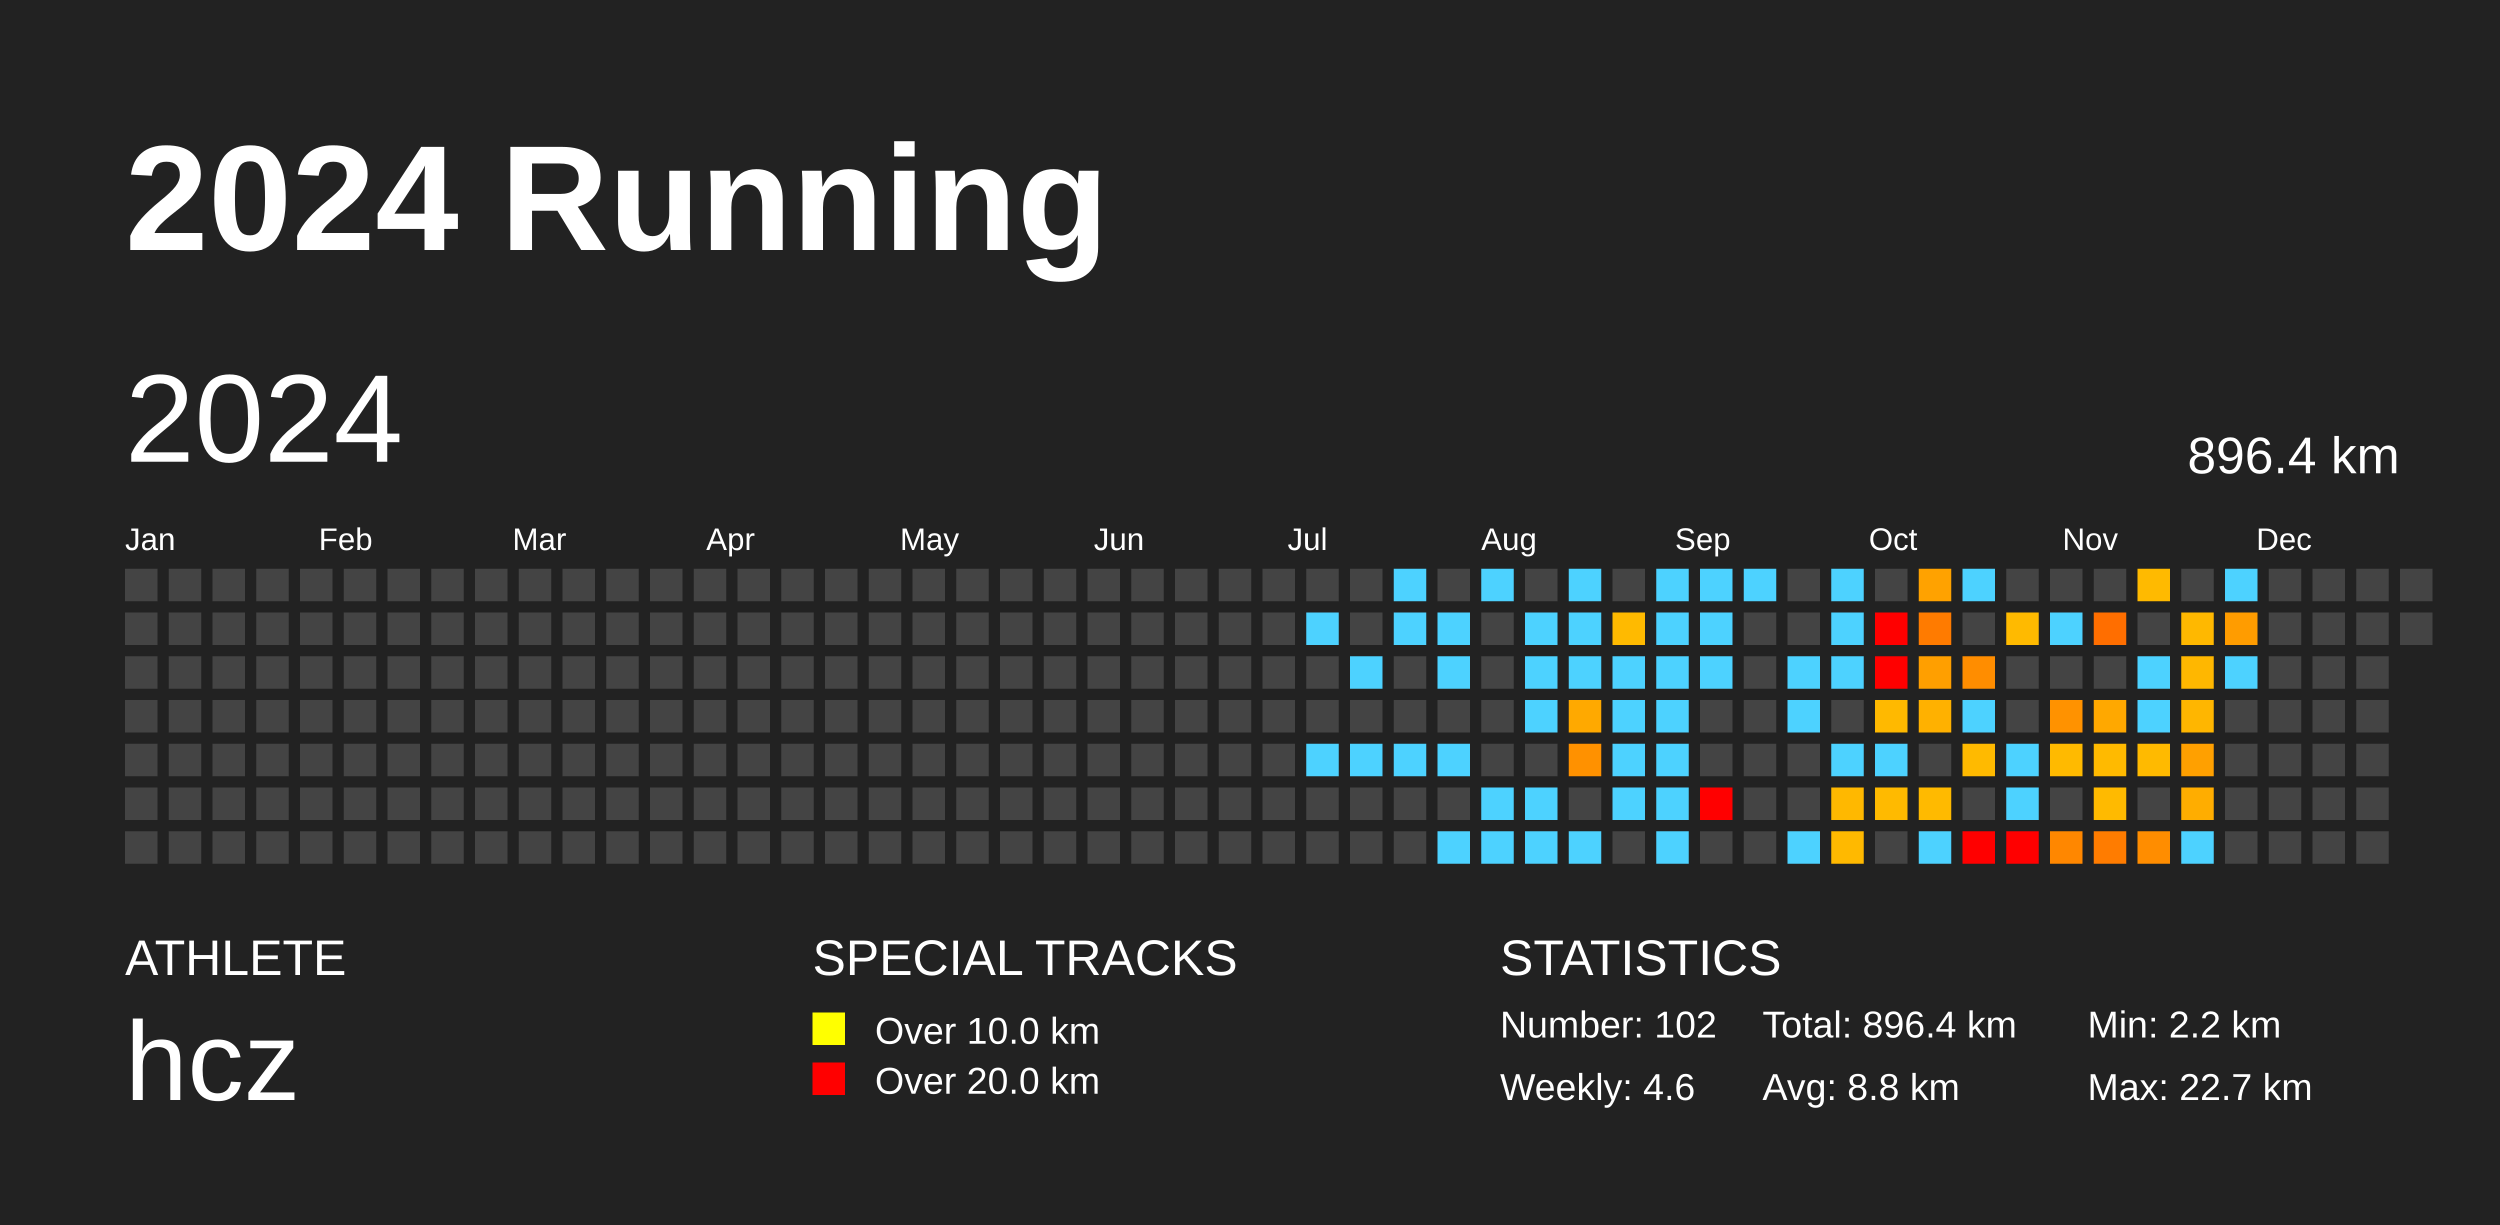
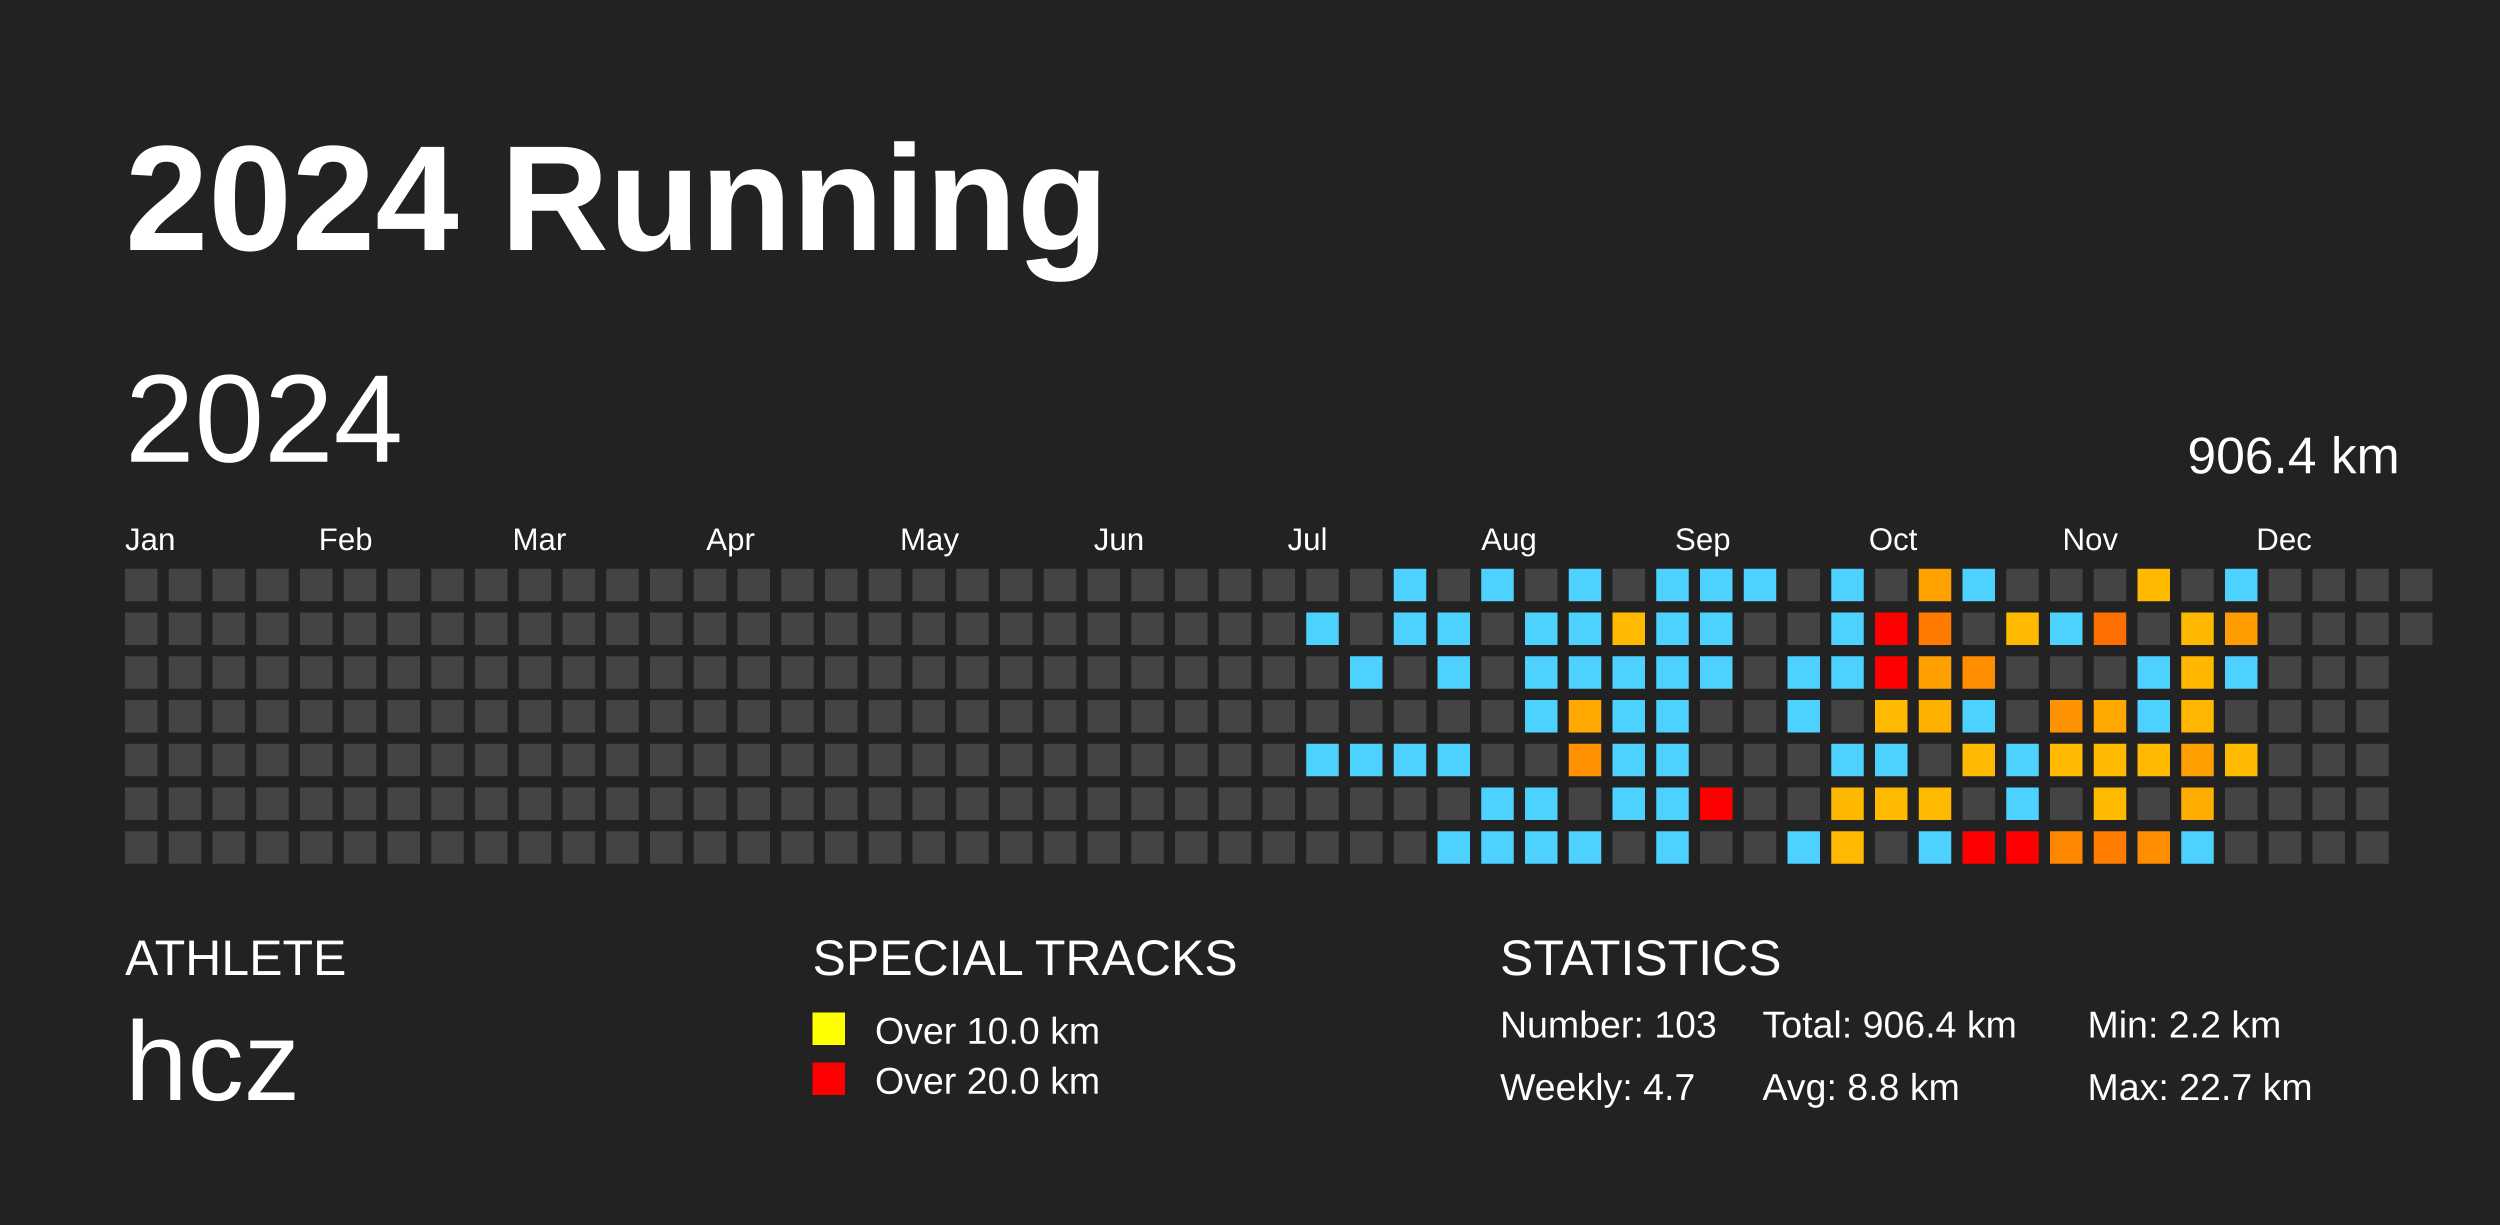
<svg xmlns="http://www.w3.org/2000/svg" baseProfile="full" height="98mm" version="1.1" viewBox="0,0,200,98" width="200mm">
  <defs />
  <rect fill="#222222" height="98" width="200" x="0" y="0" />
  <text fill="#FFFFFF" style="font-size:12px; font-family:Arial; font-weight:bold;" x="10" y="20">2024 Running</text>
  <text fill="#FFFFFF" style="font-size:4px; font-family:Arial" x="10" y="78">ATHLETE</text>
  <text fill="#FFFFFF" style="font-size:9px; font-family:Arial" x="10" y="88">hcz</text>
  <text fill="#FFFFFF" style="font-size:4px; font-family:Arial" x="65" y="78">SPECIAL TRACKS</text>
  <rect fill="yellow" height="2.6" width="2.6" x="65" y="81" />
  <text fill="#FFFFFF" style="font-size:3px; font-family:Arial" x="70" y="83.5">Over 10.0 km</text>
  <rect fill="red" height="2.6" width="2.6" x="65" y="85" />
  <text fill="#FFFFFF" style="font-size:3px; font-family:Arial" x="70" y="87.5">Over 20.0 km</text>
  <text fill="#FFFFFF" style="font-size:4px; font-family:Arial" x="120" y="78">STATISTICS</text>
-   <text fill="#FFFFFF" style="font-size:3px; font-family:Arial" x="120" y="83">Number: 102</text>
-   <text fill="#FFFFFF" style="font-size:3px; font-family:Arial" x="120" y="88">Weekly: 4.6</text>
-   <text fill="#FFFFFF" style="font-size:3px; font-family:Arial" x="141" y="83">Total: 896.4 km</text>
+   <text fill="#FFFFFF" style="font-size:3px; font-family:Arial" x="120" y="83">Number: 103</text>
+   <text fill="#FFFFFF" style="font-size:3px; font-family:Arial" x="120" y="88">Weekly: 4.7</text>
+   <text fill="#FFFFFF" style="font-size:3px; font-family:Arial" x="141" y="83">Total: 906.4 km</text>
  <text fill="#FFFFFF" style="font-size:3px; font-family:Arial" x="141" y="88">Avg: 8.8 km</text>
  <text fill="#FFFFFF" style="font-size:3px; font-family:Arial" x="167" y="83">Min: 2.2 km</text>
  <text fill="#FFFFFF" style="font-size:3px; font-family:Arial" x="167" y="88">Max: 22.7 km</text>
  <text dominant-baseline="hanging" fill="#FFFFFF" style="font-size:10.0px; font-family:Arial;" x="10" y="30">2024</text>
-   <text dominant-baseline="hanging" fill="#FFFFFF" style="font-size:4.125px; font-family:Arial;" x="175" y="35">896.4 km</text>
+   <text dominant-baseline="hanging" fill="#FFFFFF" style="font-size:4.125px; font-family:Arial;" x="175" y="35">906.4 km</text>
  <text fill="#FFFFFF" style="font-size:2.5px; font-family:Arial" x="10.0" y="44">Jan</text>
  <text fill="#FFFFFF" style="font-size:2.5px; font-family:Arial" x="25.5" y="44">Feb</text>
  <text fill="#FFFFFF" style="font-size:2.5px; font-family:Arial" x="41.0" y="44">Mar</text>
  <text fill="#FFFFFF" style="font-size:2.5px; font-family:Arial" x="56.5" y="44">Apr</text>
  <text fill="#FFFFFF" style="font-size:2.5px; font-family:Arial" x="72.0" y="44">May</text>
  <text fill="#FFFFFF" style="font-size:2.5px; font-family:Arial" x="87.5" y="44">Jun</text>
  <text fill="#FFFFFF" style="font-size:2.5px; font-family:Arial" x="103.0" y="44">Jul</text>
  <text fill="#FFFFFF" style="font-size:2.5px; font-family:Arial" x="118.5" y="44">Aug</text>
  <text fill="#FFFFFF" style="font-size:2.5px; font-family:Arial" x="134.0" y="44">Sep</text>
  <text fill="#FFFFFF" style="font-size:2.5px; font-family:Arial" x="149.5" y="44">Oct</text>
  <text fill="#FFFFFF" style="font-size:2.5px; font-family:Arial" x="165.0" y="44">Nov</text>
  <text fill="#FFFFFF" style="font-size:2.5px; font-family:Arial" x="180.5" y="44">Dec</text>
  <rect fill="#444444" height="2.6" width="2.6" x="10.0" y="45.5" />
  <rect fill="#444444" height="2.6" width="2.6" x="10.0" y="49.0" />
  <rect fill="#444444" height="2.6" width="2.6" x="10.0" y="52.5" />
  <rect fill="#444444" height="2.6" width="2.6" x="10.0" y="56.0" />
  <rect fill="#444444" height="2.6" width="2.6" x="10.0" y="59.5" />
  <rect fill="#444444" height="2.6" width="2.6" x="10.0" y="63.0" />
  <rect fill="#444444" height="2.6" width="2.6" x="10.0" y="66.5" />
  <rect fill="#444444" height="2.6" width="2.6" x="13.5" y="45.5" />
  <rect fill="#444444" height="2.6" width="2.6" x="13.5" y="49.0" />
  <rect fill="#444444" height="2.6" width="2.6" x="13.5" y="52.5" />
  <rect fill="#444444" height="2.6" width="2.6" x="13.5" y="56.0" />
  <rect fill="#444444" height="2.6" width="2.6" x="13.5" y="59.5" />
  <rect fill="#444444" height="2.6" width="2.6" x="13.5" y="63.0" />
  <rect fill="#444444" height="2.6" width="2.6" x="13.5" y="66.5" />
  <rect fill="#444444" height="2.6" width="2.6" x="17.0" y="45.5" />
  <rect fill="#444444" height="2.6" width="2.6" x="17.0" y="49.0" />
  <rect fill="#444444" height="2.6" width="2.6" x="17.0" y="52.5" />
  <rect fill="#444444" height="2.6" width="2.6" x="17.0" y="56.0" />
  <rect fill="#444444" height="2.6" width="2.6" x="17.0" y="59.5" />
  <rect fill="#444444" height="2.6" width="2.6" x="17.0" y="63.0" />
  <rect fill="#444444" height="2.6" width="2.6" x="17.0" y="66.5" />
  <rect fill="#444444" height="2.6" width="2.6" x="20.5" y="45.5" />
  <rect fill="#444444" height="2.6" width="2.6" x="20.5" y="49.0" />
  <rect fill="#444444" height="2.6" width="2.6" x="20.5" y="52.5" />
  <rect fill="#444444" height="2.6" width="2.6" x="20.5" y="56.0" />
  <rect fill="#444444" height="2.6" width="2.6" x="20.5" y="59.5" />
  <rect fill="#444444" height="2.6" width="2.6" x="20.5" y="63.0" />
  <rect fill="#444444" height="2.6" width="2.6" x="20.5" y="66.5" />
  <rect fill="#444444" height="2.6" width="2.6" x="24.0" y="45.5" />
  <rect fill="#444444" height="2.6" width="2.6" x="24.0" y="49.0" />
  <rect fill="#444444" height="2.6" width="2.6" x="24.0" y="52.5" />
  <rect fill="#444444" height="2.6" width="2.6" x="24.0" y="56.0" />
  <rect fill="#444444" height="2.6" width="2.6" x="24.0" y="59.5" />
  <rect fill="#444444" height="2.6" width="2.6" x="24.0" y="63.0" />
  <rect fill="#444444" height="2.6" width="2.6" x="24.0" y="66.5" />
  <rect fill="#444444" height="2.6" width="2.6" x="27.5" y="45.5" />
  <rect fill="#444444" height="2.6" width="2.6" x="27.5" y="49.0" />
  <rect fill="#444444" height="2.6" width="2.6" x="27.5" y="52.5" />
  <rect fill="#444444" height="2.6" width="2.6" x="27.5" y="56.0" />
  <rect fill="#444444" height="2.6" width="2.6" x="27.5" y="59.5" />
  <rect fill="#444444" height="2.6" width="2.6" x="27.5" y="63.0" />
  <rect fill="#444444" height="2.6" width="2.6" x="27.5" y="66.5" />
  <rect fill="#444444" height="2.6" width="2.6" x="31.0" y="45.5" />
  <rect fill="#444444" height="2.6" width="2.6" x="31.0" y="49.0" />
  <rect fill="#444444" height="2.6" width="2.6" x="31.0" y="52.5" />
  <rect fill="#444444" height="2.6" width="2.6" x="31.0" y="56.0" />
  <rect fill="#444444" height="2.6" width="2.6" x="31.0" y="59.5" />
  <rect fill="#444444" height="2.6" width="2.6" x="31.0" y="63.0" />
  <rect fill="#444444" height="2.6" width="2.6" x="31.0" y="66.5" />
  <rect fill="#444444" height="2.6" width="2.6" x="34.5" y="45.5" />
  <rect fill="#444444" height="2.6" width="2.6" x="34.5" y="49.0" />
  <rect fill="#444444" height="2.6" width="2.6" x="34.5" y="52.5" />
  <rect fill="#444444" height="2.6" width="2.6" x="34.5" y="56.0" />
  <rect fill="#444444" height="2.6" width="2.6" x="34.5" y="59.5" />
  <rect fill="#444444" height="2.6" width="2.6" x="34.5" y="63.0" />
  <rect fill="#444444" height="2.6" width="2.6" x="34.5" y="66.5" />
  <rect fill="#444444" height="2.6" width="2.6" x="38.0" y="45.5" />
  <rect fill="#444444" height="2.6" width="2.6" x="38.0" y="49.0" />
  <rect fill="#444444" height="2.6" width="2.6" x="38.0" y="52.5" />
  <rect fill="#444444" height="2.6" width="2.6" x="38.0" y="56.0" />
  <rect fill="#444444" height="2.6" width="2.6" x="38.0" y="59.5" />
  <rect fill="#444444" height="2.6" width="2.6" x="38.0" y="63.0" />
  <rect fill="#444444" height="2.6" width="2.6" x="38.0" y="66.5" />
  <rect fill="#444444" height="2.6" width="2.6" x="41.5" y="45.5" />
  <rect fill="#444444" height="2.6" width="2.6" x="41.5" y="49.0" />
  <rect fill="#444444" height="2.6" width="2.6" x="41.5" y="52.5" />
  <rect fill="#444444" height="2.6" width="2.6" x="41.5" y="56.0" />
  <rect fill="#444444" height="2.6" width="2.6" x="41.5" y="59.5" />
  <rect fill="#444444" height="2.6" width="2.6" x="41.5" y="63.0" />
  <rect fill="#444444" height="2.6" width="2.6" x="41.5" y="66.5" />
  <rect fill="#444444" height="2.6" width="2.6" x="45.0" y="45.5" />
  <rect fill="#444444" height="2.6" width="2.6" x="45.0" y="49.0" />
  <rect fill="#444444" height="2.6" width="2.6" x="45.0" y="52.5" />
  <rect fill="#444444" height="2.6" width="2.6" x="45.0" y="56.0" />
  <rect fill="#444444" height="2.6" width="2.6" x="45.0" y="59.5" />
  <rect fill="#444444" height="2.6" width="2.6" x="45.0" y="63.0" />
  <rect fill="#444444" height="2.6" width="2.6" x="45.0" y="66.5" />
  <rect fill="#444444" height="2.6" width="2.6" x="48.5" y="45.5" />
  <rect fill="#444444" height="2.6" width="2.6" x="48.5" y="49.0" />
  <rect fill="#444444" height="2.6" width="2.6" x="48.5" y="52.5" />
  <rect fill="#444444" height="2.6" width="2.6" x="48.5" y="56.0" />
  <rect fill="#444444" height="2.6" width="2.6" x="48.5" y="59.5" />
  <rect fill="#444444" height="2.6" width="2.6" x="48.5" y="63.0" />
  <rect fill="#444444" height="2.6" width="2.6" x="48.5" y="66.5" />
  <rect fill="#444444" height="2.6" width="2.6" x="52.0" y="45.5" />
  <rect fill="#444444" height="2.6" width="2.6" x="52.0" y="49.0" />
  <rect fill="#444444" height="2.6" width="2.6" x="52.0" y="52.5" />
  <rect fill="#444444" height="2.6" width="2.6" x="52.0" y="56.0" />
  <rect fill="#444444" height="2.6" width="2.6" x="52.0" y="59.5" />
  <rect fill="#444444" height="2.6" width="2.6" x="52.0" y="63.0" />
  <rect fill="#444444" height="2.6" width="2.6" x="52.0" y="66.5" />
  <rect fill="#444444" height="2.6" width="2.6" x="55.5" y="45.5" />
  <rect fill="#444444" height="2.6" width="2.6" x="55.5" y="49.0" />
  <rect fill="#444444" height="2.6" width="2.6" x="55.5" y="52.5" />
  <rect fill="#444444" height="2.6" width="2.6" x="55.5" y="56.0" />
  <rect fill="#444444" height="2.6" width="2.6" x="55.5" y="59.5" />
  <rect fill="#444444" height="2.6" width="2.6" x="55.5" y="63.0" />
  <rect fill="#444444" height="2.6" width="2.6" x="55.5" y="66.5" />
  <rect fill="#444444" height="2.6" width="2.6" x="59.0" y="45.5" />
  <rect fill="#444444" height="2.6" width="2.6" x="59.0" y="49.0" />
  <rect fill="#444444" height="2.6" width="2.6" x="59.0" y="52.5" />
  <rect fill="#444444" height="2.6" width="2.6" x="59.0" y="56.0" />
  <rect fill="#444444" height="2.6" width="2.6" x="59.0" y="59.5" />
  <rect fill="#444444" height="2.6" width="2.6" x="59.0" y="63.0" />
  <rect fill="#444444" height="2.6" width="2.6" x="59.0" y="66.5" />
  <rect fill="#444444" height="2.6" width="2.6" x="62.5" y="45.5" />
  <rect fill="#444444" height="2.6" width="2.6" x="62.5" y="49.0" />
  <rect fill="#444444" height="2.6" width="2.6" x="62.5" y="52.5" />
  <rect fill="#444444" height="2.6" width="2.6" x="62.5" y="56.0" />
  <rect fill="#444444" height="2.6" width="2.6" x="62.5" y="59.5" />
  <rect fill="#444444" height="2.6" width="2.6" x="62.5" y="63.0" />
  <rect fill="#444444" height="2.6" width="2.6" x="62.5" y="66.5" />
  <rect fill="#444444" height="2.6" width="2.6" x="66.0" y="45.5" />
  <rect fill="#444444" height="2.6" width="2.6" x="66.0" y="49.0" />
  <rect fill="#444444" height="2.6" width="2.6" x="66.0" y="52.5" />
  <rect fill="#444444" height="2.6" width="2.6" x="66.0" y="56.0" />
  <rect fill="#444444" height="2.6" width="2.6" x="66.0" y="59.5" />
  <rect fill="#444444" height="2.6" width="2.6" x="66.0" y="63.0" />
  <rect fill="#444444" height="2.6" width="2.6" x="66.0" y="66.5" />
  <rect fill="#444444" height="2.6" width="2.6" x="69.5" y="45.5" />
  <rect fill="#444444" height="2.6" width="2.6" x="69.5" y="49.0" />
  <rect fill="#444444" height="2.6" width="2.6" x="69.5" y="52.5" />
  <rect fill="#444444" height="2.6" width="2.6" x="69.5" y="56.0" />
  <rect fill="#444444" height="2.6" width="2.6" x="69.5" y="59.5" />
  <rect fill="#444444" height="2.6" width="2.6" x="69.5" y="63.0" />
  <rect fill="#444444" height="2.6" width="2.6" x="69.5" y="66.5" />
  <rect fill="#444444" height="2.6" width="2.6" x="73.0" y="45.5" />
  <rect fill="#444444" height="2.6" width="2.6" x="73.0" y="49.0" />
  <rect fill="#444444" height="2.6" width="2.6" x="73.0" y="52.5" />
  <rect fill="#444444" height="2.6" width="2.6" x="73.0" y="56.0" />
  <rect fill="#444444" height="2.6" width="2.6" x="73.0" y="59.5" />
  <rect fill="#444444" height="2.6" width="2.6" x="73.0" y="63.0" />
  <rect fill="#444444" height="2.6" width="2.6" x="73.0" y="66.5" />
  <rect fill="#444444" height="2.6" width="2.6" x="76.5" y="45.5" />
  <rect fill="#444444" height="2.6" width="2.6" x="76.5" y="49.0" />
  <rect fill="#444444" height="2.6" width="2.6" x="76.5" y="52.5" />
  <rect fill="#444444" height="2.6" width="2.6" x="76.5" y="56.0" />
  <rect fill="#444444" height="2.6" width="2.6" x="76.5" y="59.5" />
  <rect fill="#444444" height="2.6" width="2.6" x="76.5" y="63.0" />
  <rect fill="#444444" height="2.6" width="2.6" x="76.5" y="66.5" />
  <rect fill="#444444" height="2.6" width="2.6" x="80.0" y="45.5" />
  <rect fill="#444444" height="2.6" width="2.6" x="80.0" y="49.0" />
  <rect fill="#444444" height="2.6" width="2.6" x="80.0" y="52.5" />
  <rect fill="#444444" height="2.6" width="2.6" x="80.0" y="56.0" />
  <rect fill="#444444" height="2.6" width="2.6" x="80.0" y="59.5" />
  <rect fill="#444444" height="2.6" width="2.6" x="80.0" y="63.0" />
  <rect fill="#444444" height="2.6" width="2.6" x="80.0" y="66.5" />
  <rect fill="#444444" height="2.6" width="2.6" x="83.5" y="45.5" />
  <rect fill="#444444" height="2.6" width="2.6" x="83.5" y="49.0" />
  <rect fill="#444444" height="2.6" width="2.6" x="83.5" y="52.5" />
  <rect fill="#444444" height="2.6" width="2.6" x="83.5" y="56.0" />
  <rect fill="#444444" height="2.6" width="2.6" x="83.5" y="59.5" />
  <rect fill="#444444" height="2.6" width="2.6" x="83.5" y="63.0" />
  <rect fill="#444444" height="2.6" width="2.6" x="83.5" y="66.5" />
  <rect fill="#444444" height="2.6" width="2.6" x="87.0" y="45.5" />
  <rect fill="#444444" height="2.6" width="2.6" x="87.0" y="49.0" />
  <rect fill="#444444" height="2.6" width="2.6" x="87.0" y="52.5" />
  <rect fill="#444444" height="2.6" width="2.6" x="87.0" y="56.0" />
  <rect fill="#444444" height="2.6" width="2.6" x="87.0" y="59.5" />
  <rect fill="#444444" height="2.6" width="2.6" x="87.0" y="63.0" />
  <rect fill="#444444" height="2.6" width="2.6" x="87.0" y="66.5" />
  <rect fill="#444444" height="2.6" width="2.6" x="90.5" y="45.5" />
  <rect fill="#444444" height="2.6" width="2.6" x="90.5" y="49.0" />
  <rect fill="#444444" height="2.6" width="2.6" x="90.5" y="52.5" />
  <rect fill="#444444" height="2.6" width="2.6" x="90.5" y="56.0" />
  <rect fill="#444444" height="2.6" width="2.6" x="90.5" y="59.5" />
  <rect fill="#444444" height="2.6" width="2.6" x="90.5" y="63.0" />
  <rect fill="#444444" height="2.6" width="2.6" x="90.5" y="66.5" />
  <rect fill="#444444" height="2.6" width="2.6" x="94.0" y="45.5" />
  <rect fill="#444444" height="2.6" width="2.6" x="94.0" y="49.0" />
  <rect fill="#444444" height="2.6" width="2.6" x="94.0" y="52.5" />
  <rect fill="#444444" height="2.6" width="2.6" x="94.0" y="56.0" />
  <rect fill="#444444" height="2.6" width="2.6" x="94.0" y="59.5" />
  <rect fill="#444444" height="2.6" width="2.6" x="94.0" y="63.0" />
  <rect fill="#444444" height="2.6" width="2.6" x="94.0" y="66.5" />
  <rect fill="#444444" height="2.6" width="2.6" x="97.5" y="45.5" />
  <rect fill="#444444" height="2.6" width="2.6" x="97.5" y="49.0" />
  <rect fill="#444444" height="2.6" width="2.6" x="97.5" y="52.5" />
  <rect fill="#444444" height="2.6" width="2.6" x="97.5" y="56.0" />
  <rect fill="#444444" height="2.6" width="2.6" x="97.5" y="59.5" />
  <rect fill="#444444" height="2.6" width="2.6" x="97.5" y="63.0" />
  <rect fill="#444444" height="2.6" width="2.6" x="97.5" y="66.5" />
  <rect fill="#444444" height="2.6" width="2.6" x="101.0" y="45.5" />
  <rect fill="#444444" height="2.6" width="2.6" x="101.0" y="49.0" />
  <rect fill="#444444" height="2.6" width="2.6" x="101.0" y="52.5" />
  <rect fill="#444444" height="2.6" width="2.6" x="101.0" y="56.0" />
  <rect fill="#444444" height="2.6" width="2.6" x="101.0" y="59.5" />
  <rect fill="#444444" height="2.6" width="2.6" x="101.0" y="63.0" />
  <rect fill="#444444" height="2.6" width="2.6" x="101.0" y="66.5" />
  <rect fill="#444444" height="2.6" width="2.6" x="104.5" y="45.5" />
  <rect fill="#4dd2ff" height="2.6" width="2.6" x="104.5" y="49.0" />
  <rect fill="#444444" height="2.6" width="2.6" x="104.5" y="52.5" />
  <rect fill="#444444" height="2.6" width="2.6" x="104.5" y="56.0" />
  <rect fill="#4dd2ff" height="2.6" width="2.6" x="104.5" y="59.5" />
  <rect fill="#444444" height="2.6" width="2.6" x="104.5" y="63.0" />
  <rect fill="#444444" height="2.6" width="2.6" x="104.5" y="66.5" />
  <rect fill="#444444" height="2.6" width="2.6" x="108.0" y="45.5" />
  <rect fill="#444444" height="2.6" width="2.6" x="108.0" y="49.0" />
  <rect fill="#4dd2ff" height="2.6" width="2.6" x="108.0" y="52.5" />
  <rect fill="#444444" height="2.6" width="2.6" x="108.0" y="56.0" />
  <rect fill="#4dd2ff" height="2.6" width="2.6" x="108.0" y="59.5" />
  <rect fill="#444444" height="2.6" width="2.6" x="108.0" y="63.0" />
  <rect fill="#444444" height="2.6" width="2.6" x="108.0" y="66.5" />
  <rect fill="#4dd2ff" height="2.6" width="2.6" x="111.5" y="45.5" />
  <rect fill="#4dd2ff" height="2.6" width="2.6" x="111.5" y="49.0" />
  <rect fill="#444444" height="2.6" width="2.6" x="111.5" y="52.5" />
  <rect fill="#444444" height="2.6" width="2.6" x="111.5" y="56.0" />
  <rect fill="#4dd2ff" height="2.6" width="2.6" x="111.5" y="59.5" />
  <rect fill="#444444" height="2.6" width="2.6" x="111.5" y="63.0" />
  <rect fill="#444444" height="2.6" width="2.6" x="111.5" y="66.5" />
  <rect fill="#444444" height="2.6" width="2.6" x="115.0" y="45.5" />
  <rect fill="#4dd2ff" height="2.6" width="2.6" x="115.0" y="49.0" />
  <rect fill="#4dd2ff" height="2.6" width="2.6" x="115.0" y="52.5" />
  <rect fill="#444444" height="2.6" width="2.6" x="115.0" y="56.0" />
  <rect fill="#4dd2ff" height="2.6" width="2.6" x="115.0" y="59.5" />
  <rect fill="#444444" height="2.6" width="2.6" x="115.0" y="63.0" />
  <rect fill="#4dd2ff" height="2.6" width="2.6" x="115.0" y="66.5" />
  <rect fill="#4dd2ff" height="2.6" width="2.6" x="118.5" y="45.5" />
  <rect fill="#444444" height="2.6" width="2.6" x="118.5" y="49.0" />
  <rect fill="#444444" height="2.6" width="2.6" x="118.5" y="52.5" />
  <rect fill="#444444" height="2.6" width="2.6" x="118.5" y="56.0" />
  <rect fill="#444444" height="2.6" width="2.6" x="118.5" y="59.5" />
  <rect fill="#4dd2ff" height="2.6" width="2.6" x="118.5" y="63.0" />
  <rect fill="#4dd2ff" height="2.6" width="2.6" x="118.5" y="66.5" />
  <rect fill="#444444" height="2.6" width="2.6" x="122.0" y="45.5" />
  <rect fill="#4dd2ff" height="2.6" width="2.6" x="122.0" y="49.0" />
  <rect fill="#4dd2ff" height="2.6" width="2.6" x="122.0" y="52.5" />
  <rect fill="#4dd2ff" height="2.6" width="2.6" x="122.0" y="56.0" />
  <rect fill="#444444" height="2.6" width="2.6" x="122.0" y="59.5" />
  <rect fill="#4dd2ff" height="2.6" width="2.6" x="122.0" y="63.0" />
  <rect fill="#4dd2ff" height="2.6" width="2.6" x="122.0" y="66.5" />
  <rect fill="#4dd2ff" height="2.6" width="2.6" x="125.5" y="45.5" />
  <rect fill="#4dd2ff" height="2.6" width="2.6" x="125.5" y="49.0" />
  <rect fill="#4dd2ff" height="2.6" width="2.6" x="125.5" y="52.5" />
  <rect fill="#ffa900" height="2.6" width="2.6" x="125.5" y="56.0" />
  <rect fill="#ff9100" height="2.6" width="2.6" x="125.5" y="59.5" />
  <rect fill="#444444" height="2.6" width="2.6" x="125.5" y="63.0" />
  <rect fill="#4dd2ff" height="2.6" width="2.6" x="125.5" y="66.5" />
  <rect fill="#444444" height="2.6" width="2.6" x="129.0" y="45.5" />
  <rect fill="#ffba00" height="2.6" width="2.6" x="129.0" y="49.0" />
  <rect fill="#4dd2ff" height="2.6" width="2.6" x="129.0" y="52.5" />
  <rect fill="#4dd2ff" height="2.6" width="2.6" x="129.0" y="56.0" />
  <rect fill="#4dd2ff" height="2.6" width="2.6" x="129.0" y="59.5" />
  <rect fill="#4dd2ff" height="2.6" width="2.6" x="129.0" y="63.0" />
  <rect fill="#444444" height="2.6" width="2.6" x="129.0" y="66.5" />
  <rect fill="#4dd2ff" height="2.6" width="2.6" x="132.5" y="45.5" />
  <rect fill="#4dd2ff" height="2.6" width="2.6" x="132.5" y="49.0" />
  <rect fill="#4dd2ff" height="2.6" width="2.6" x="132.5" y="52.5" />
  <rect fill="#4dd2ff" height="2.6" width="2.6" x="132.5" y="56.0" />
  <rect fill="#4dd2ff" height="2.6" width="2.6" x="132.5" y="59.5" />
  <rect fill="#4dd2ff" height="2.6" width="2.6" x="132.5" y="63.0" />
  <rect fill="#4dd2ff" height="2.6" width="2.6" x="132.5" y="66.5" />
  <rect fill="#4dd2ff" height="2.6" width="2.6" x="136.0" y="45.5" />
  <rect fill="#4dd2ff" height="2.6" width="2.6" x="136.0" y="49.0" />
  <rect fill="#4dd2ff" height="2.6" width="2.6" x="136.0" y="52.5" />
  <rect fill="#444444" height="2.6" width="2.6" x="136.0" y="56.0" />
  <rect fill="#444444" height="2.6" width="2.6" x="136.0" y="59.5" />
  <rect fill="red" height="2.6" width="2.6" x="136.0" y="63.0" />
  <rect fill="#444444" height="2.6" width="2.6" x="136.0" y="66.5" />
  <rect fill="#4dd2ff" height="2.6" width="2.6" x="139.5" y="45.5" />
  <rect fill="#444444" height="2.6" width="2.6" x="139.5" y="49.0" />
  <rect fill="#444444" height="2.6" width="2.6" x="139.5" y="52.5" />
  <rect fill="#444444" height="2.6" width="2.6" x="139.5" y="56.0" />
  <rect fill="#444444" height="2.6" width="2.6" x="139.5" y="59.5" />
  <rect fill="#444444" height="2.6" width="2.6" x="139.5" y="63.0" />
  <rect fill="#444444" height="2.6" width="2.6" x="139.5" y="66.5" />
  <rect fill="#444444" height="2.6" width="2.6" x="143.0" y="45.5" />
  <rect fill="#444444" height="2.6" width="2.6" x="143.0" y="49.0" />
  <rect fill="#4dd2ff" height="2.6" width="2.6" x="143.0" y="52.5" />
  <rect fill="#4dd2ff" height="2.6" width="2.6" x="143.0" y="56.0" />
  <rect fill="#444444" height="2.6" width="2.6" x="143.0" y="59.5" />
  <rect fill="#444444" height="2.6" width="2.6" x="143.0" y="63.0" />
  <rect fill="#4dd2ff" height="2.6" width="2.6" x="143.0" y="66.5" />
  <rect fill="#4dd2ff" height="2.6" width="2.6" x="146.5" y="45.5" />
  <rect fill="#4dd2ff" height="2.6" width="2.6" x="146.5" y="49.0" />
  <rect fill="#4dd2ff" height="2.6" width="2.6" x="146.5" y="52.5" />
  <rect fill="#444444" height="2.6" width="2.6" x="146.5" y="56.0" />
  <rect fill="#4dd2ff" height="2.6" width="2.6" x="146.5" y="59.5" />
  <rect fill="#ffb800" height="2.6" width="2.6" x="146.5" y="63.0" />
  <rect fill="#ffb900" height="2.6" width="2.6" x="146.5" y="66.5" />
  <rect fill="#444444" height="2.6" width="2.6" x="150.0" y="45.5" />
  <rect fill="red" height="2.6" width="2.6" x="150.0" y="49.0" />
  <rect fill="red" height="2.6" width="2.6" x="150.0" y="52.5" />
  <rect fill="#ffb900" height="2.6" width="2.6" x="150.0" y="56.0" />
  <rect fill="#4dd2ff" height="2.6" width="2.6" x="150.0" y="59.5" />
  <rect fill="#ffba00" height="2.6" width="2.6" x="150.0" y="63.0" />
  <rect fill="#444444" height="2.6" width="2.6" x="150.0" y="66.5" />
  <rect fill="#ffa200" height="2.6" width="2.6" x="153.5" y="45.5" />
  <rect fill="#ff7b00" height="2.6" width="2.6" x="153.5" y="49.0" />
  <rect fill="#ff9f00" height="2.6" width="2.6" x="153.5" y="52.5" />
  <rect fill="#ffb100" height="2.6" width="2.6" x="153.5" y="56.0" />
  <rect fill="#444444" height="2.6" width="2.6" x="153.5" y="59.5" />
  <rect fill="#ffba00" height="2.6" width="2.6" x="153.5" y="63.0" />
  <rect fill="#4dd2ff" height="2.6" width="2.6" x="153.5" y="66.5" />
  <rect fill="#4dd2ff" height="2.6" width="2.6" x="157.0" y="45.5" />
  <rect fill="#444444" height="2.6" width="2.6" x="157.0" y="49.0" />
  <rect fill="#ff8d00" height="2.6" width="2.6" x="157.0" y="52.5" />
  <rect fill="#4dd2ff" height="2.6" width="2.6" x="157.0" y="56.0" />
  <rect fill="#ffba00" height="2.6" width="2.6" x="157.0" y="59.5" />
  <rect fill="#444444" height="2.6" width="2.6" x="157.0" y="63.0" />
  <rect fill="red" height="2.6" width="2.6" x="157.0" y="66.5" />
  <rect fill="#444444" height="2.6" width="2.6" x="160.5" y="45.5" />
  <rect fill="#ffba00" height="2.6" width="2.6" x="160.5" y="49.0" />
  <rect fill="#444444" height="2.6" width="2.6" x="160.5" y="52.5" />
  <rect fill="#444444" height="2.6" width="2.6" x="160.5" y="56.0" />
  <rect fill="#4dd2ff" height="2.6" width="2.6" x="160.5" y="59.5" />
  <rect fill="#4dd2ff" height="2.6" width="2.6" x="160.5" y="63.0" />
  <rect fill="red" height="2.6" width="2.6" x="160.5" y="66.5" />
  <rect fill="#444444" height="2.6" width="2.6" x="164.0" y="45.5" />
  <rect fill="#4dd2ff" height="2.6" width="2.6" x="164.0" y="49.0" />
  <rect fill="#444444" height="2.6" width="2.6" x="164.0" y="52.5" />
  <rect fill="#ff9200" height="2.6" width="2.6" x="164.0" y="56.0" />
  <rect fill="#ffba00" height="2.6" width="2.6" x="164.0" y="59.5" />
  <rect fill="#444444" height="2.6" width="2.6" x="164.0" y="63.0" />
  <rect fill="#ff8700" height="2.6" width="2.6" x="164.0" y="66.5" />
  <rect fill="#444444" height="2.6" width="2.6" x="167.5" y="45.5" />
  <rect fill="#ff6e00" height="2.6" width="2.6" x="167.5" y="49.0" />
  <rect fill="#444444" height="2.6" width="2.6" x="167.5" y="52.5" />
  <rect fill="#ffa800" height="2.6" width="2.6" x="167.5" y="56.0" />
  <rect fill="#ffba00" height="2.6" width="2.6" x="167.5" y="59.5" />
  <rect fill="#ffba00" height="2.6" width="2.6" x="167.5" y="63.0" />
  <rect fill="#ff7c00" height="2.6" width="2.6" x="167.5" y="66.5" />
  <rect fill="#ffba00" height="2.6" width="2.6" x="171.0" y="45.5" />
  <rect fill="#444444" height="2.6" width="2.6" x="171.0" y="49.0" />
  <rect fill="#4dd2ff" height="2.6" width="2.6" x="171.0" y="52.5" />
  <rect fill="#4dd2ff" height="2.6" width="2.6" x="171.0" y="56.0" />
  <rect fill="#ffba00" height="2.6" width="2.6" x="171.0" y="59.5" />
  <rect fill="#444444" height="2.6" width="2.6" x="171.0" y="63.0" />
  <rect fill="#ff8d00" height="2.6" width="2.6" x="171.0" y="66.5" />
  <rect fill="#444444" height="2.6" width="2.6" x="174.5" y="45.5" />
  <rect fill="#ffb800" height="2.6" width="2.6" x="174.5" y="49.0" />
  <rect fill="#ffb700" height="2.6" width="2.6" x="174.5" y="52.5" />
  <rect fill="#ffb600" height="2.6" width="2.6" x="174.5" y="56.0" />
  <rect fill="#ffa000" height="2.6" width="2.6" x="174.5" y="59.5" />
  <rect fill="#ffad00" height="2.6" width="2.6" x="174.5" y="63.0" />
  <rect fill="#4dd2ff" height="2.6" width="2.6" x="174.5" y="66.5" />
  <rect fill="#4dd2ff" height="2.6" width="2.6" x="178.0" y="45.5" />
  <rect fill="#ff9c00" height="2.6" width="2.6" x="178.0" y="49.0" />
  <rect fill="#4dd2ff" height="2.6" width="2.6" x="178.0" y="52.5" />
  <rect fill="#444444" height="2.6" width="2.6" x="178.0" y="56.0" />
-   <rect fill="#444444" height="2.6" width="2.6" x="178.0" y="59.5" />
+   <rect fill="#ffba00" height="2.6" width="2.6" x="178.0" y="59.5" />
  <rect fill="#444444" height="2.6" width="2.6" x="178.0" y="63.0" />
  <rect fill="#444444" height="2.6" width="2.6" x="178.0" y="66.5" />
  <rect fill="#444444" height="2.6" width="2.6" x="181.5" y="45.5" />
  <rect fill="#444444" height="2.6" width="2.6" x="181.5" y="49.0" />
  <rect fill="#444444" height="2.6" width="2.6" x="181.5" y="52.5" />
  <rect fill="#444444" height="2.6" width="2.6" x="181.5" y="56.0" />
  <rect fill="#444444" height="2.6" width="2.6" x="181.5" y="59.5" />
  <rect fill="#444444" height="2.6" width="2.6" x="181.5" y="63.0" />
  <rect fill="#444444" height="2.6" width="2.6" x="181.5" y="66.5" />
  <rect fill="#444444" height="2.6" width="2.6" x="185.0" y="45.5" />
  <rect fill="#444444" height="2.6" width="2.6" x="185.0" y="49.0" />
  <rect fill="#444444" height="2.6" width="2.6" x="185.0" y="52.5" />
  <rect fill="#444444" height="2.6" width="2.6" x="185.0" y="56.0" />
  <rect fill="#444444" height="2.6" width="2.6" x="185.0" y="59.5" />
  <rect fill="#444444" height="2.6" width="2.6" x="185.0" y="63.0" />
  <rect fill="#444444" height="2.6" width="2.6" x="185.0" y="66.5" />
  <rect fill="#444444" height="2.6" width="2.6" x="188.5" y="45.5" />
  <rect fill="#444444" height="2.6" width="2.6" x="188.5" y="49.0" />
  <rect fill="#444444" height="2.6" width="2.6" x="188.5" y="52.5" />
  <rect fill="#444444" height="2.6" width="2.6" x="188.5" y="56.0" />
  <rect fill="#444444" height="2.6" width="2.6" x="188.5" y="59.5" />
  <rect fill="#444444" height="2.6" width="2.6" x="188.5" y="63.0" />
  <rect fill="#444444" height="2.6" width="2.6" x="188.5" y="66.5" />
  <rect fill="#444444" height="2.6" width="2.6" x="192.0" y="45.5" />
  <rect fill="#444444" height="2.6" width="2.6" x="192.0" y="49.0" />
</svg>
